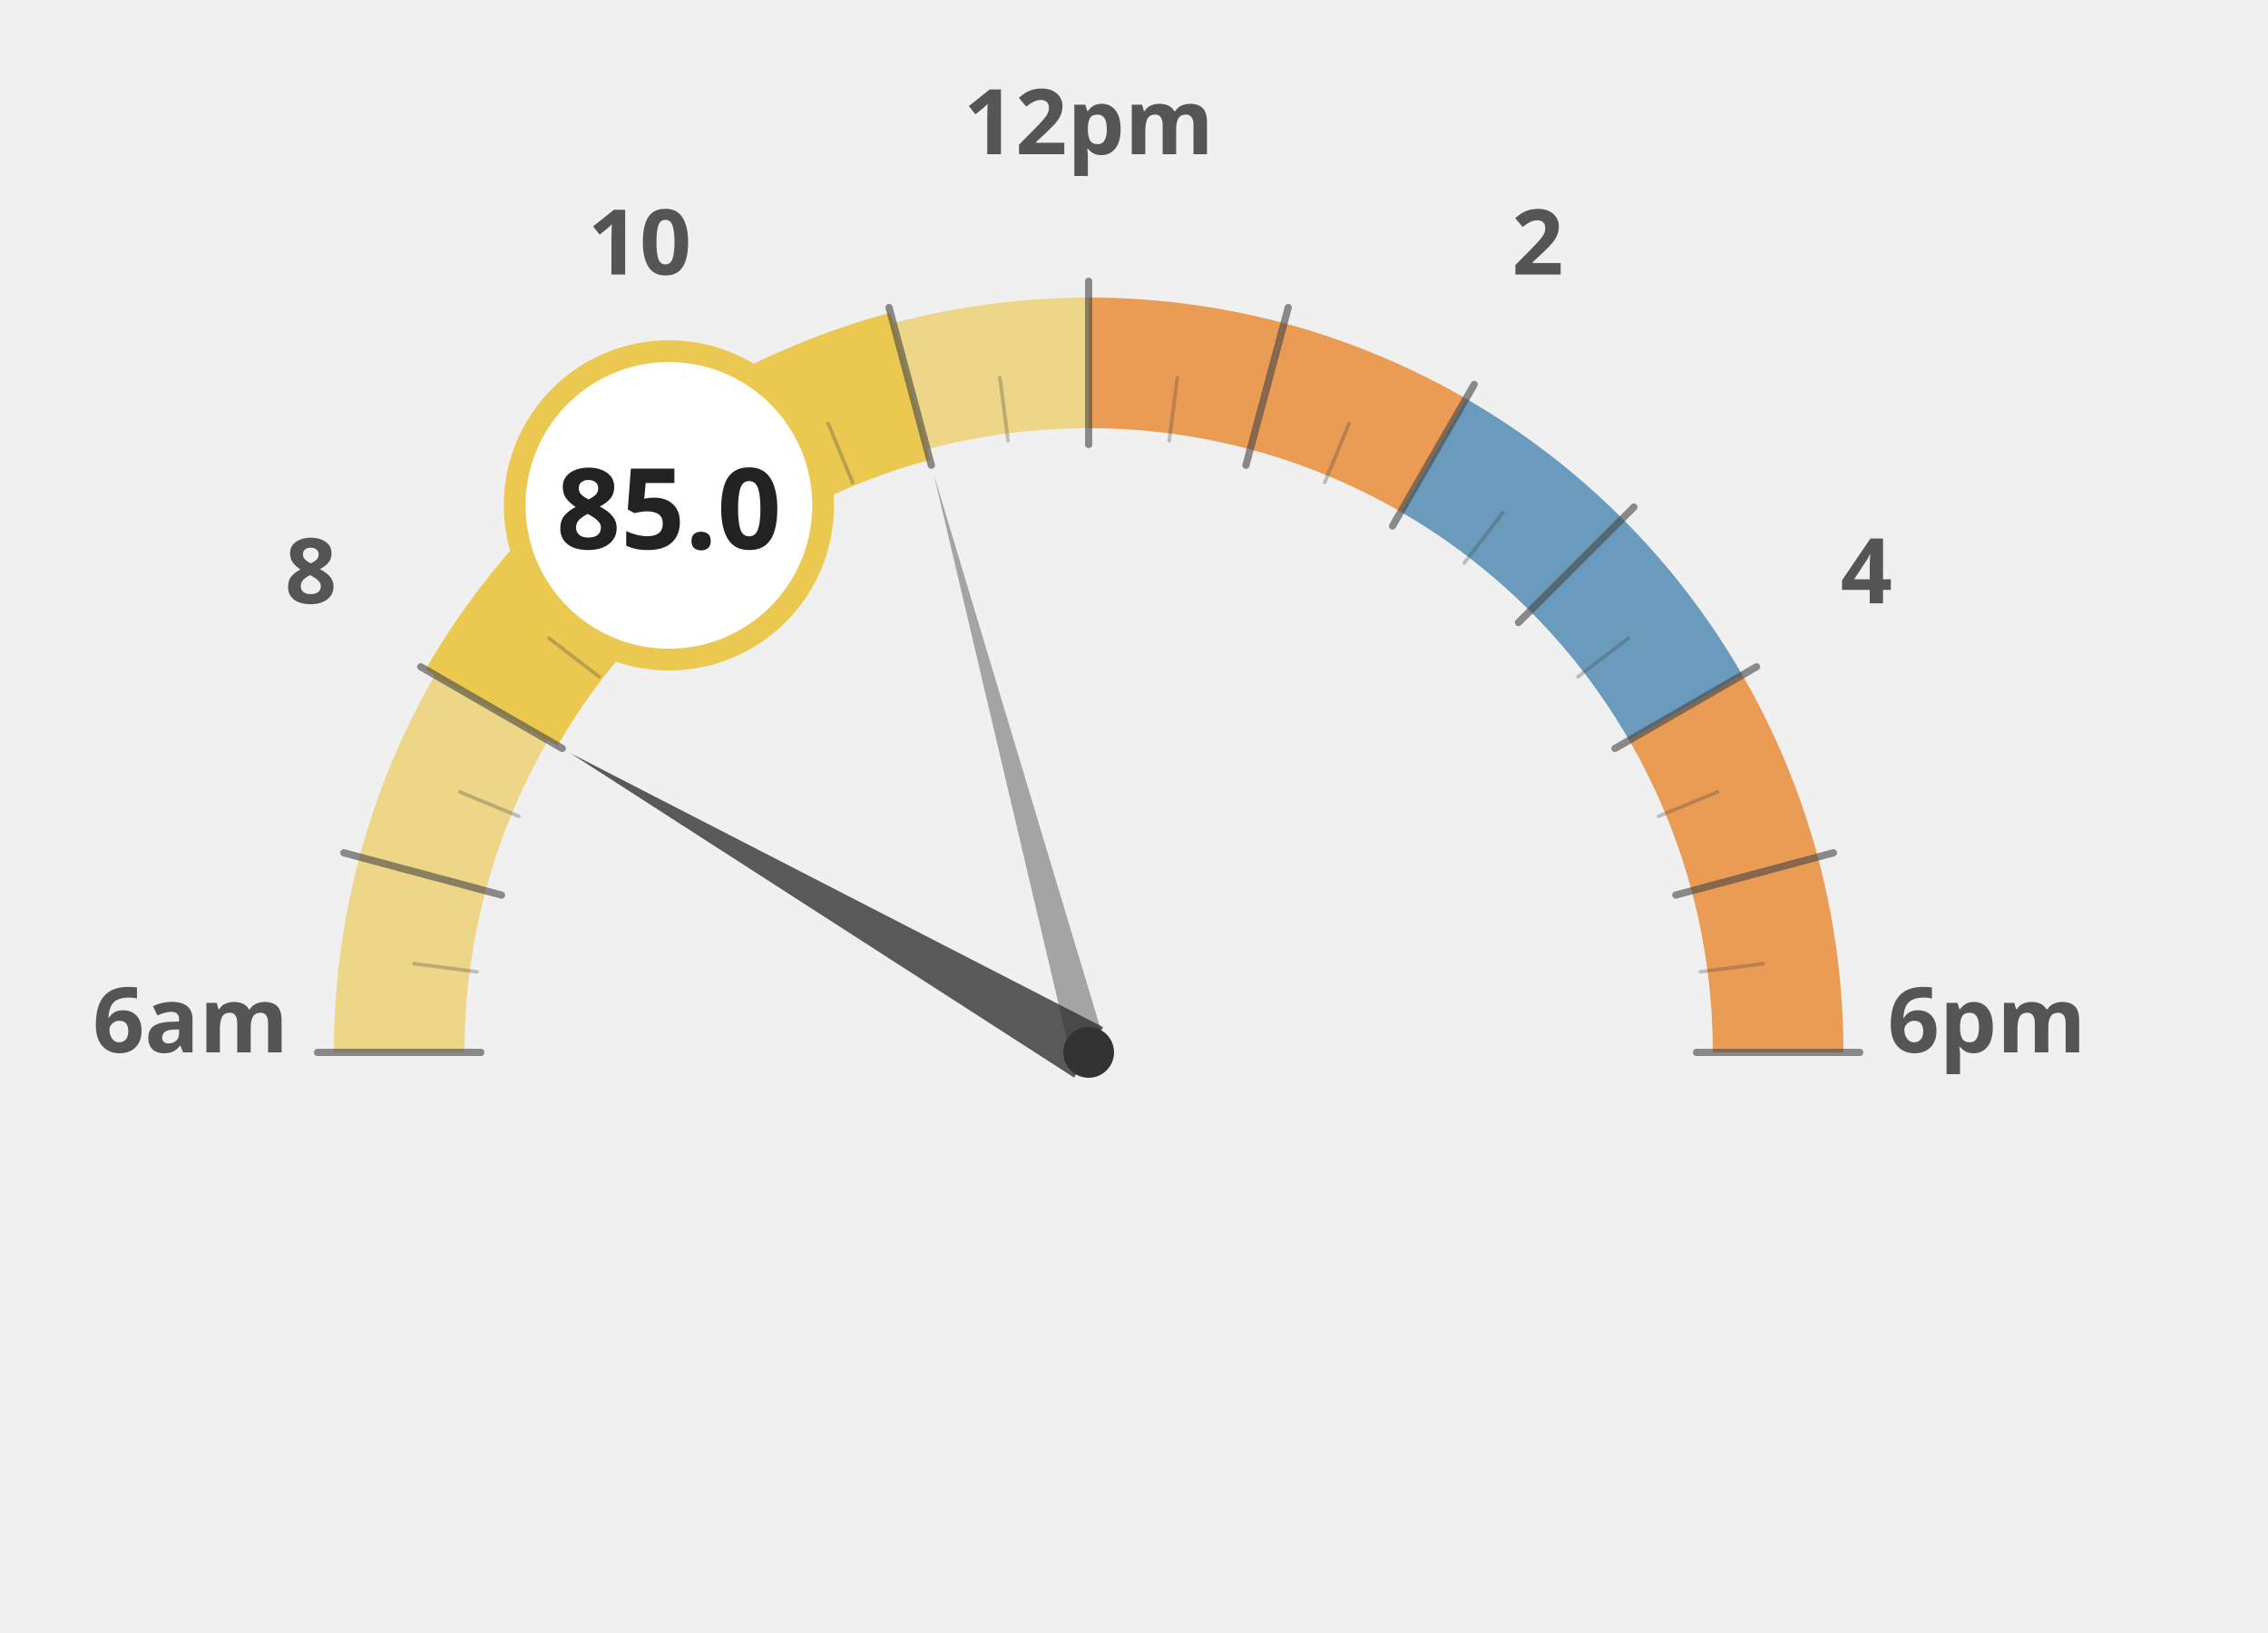
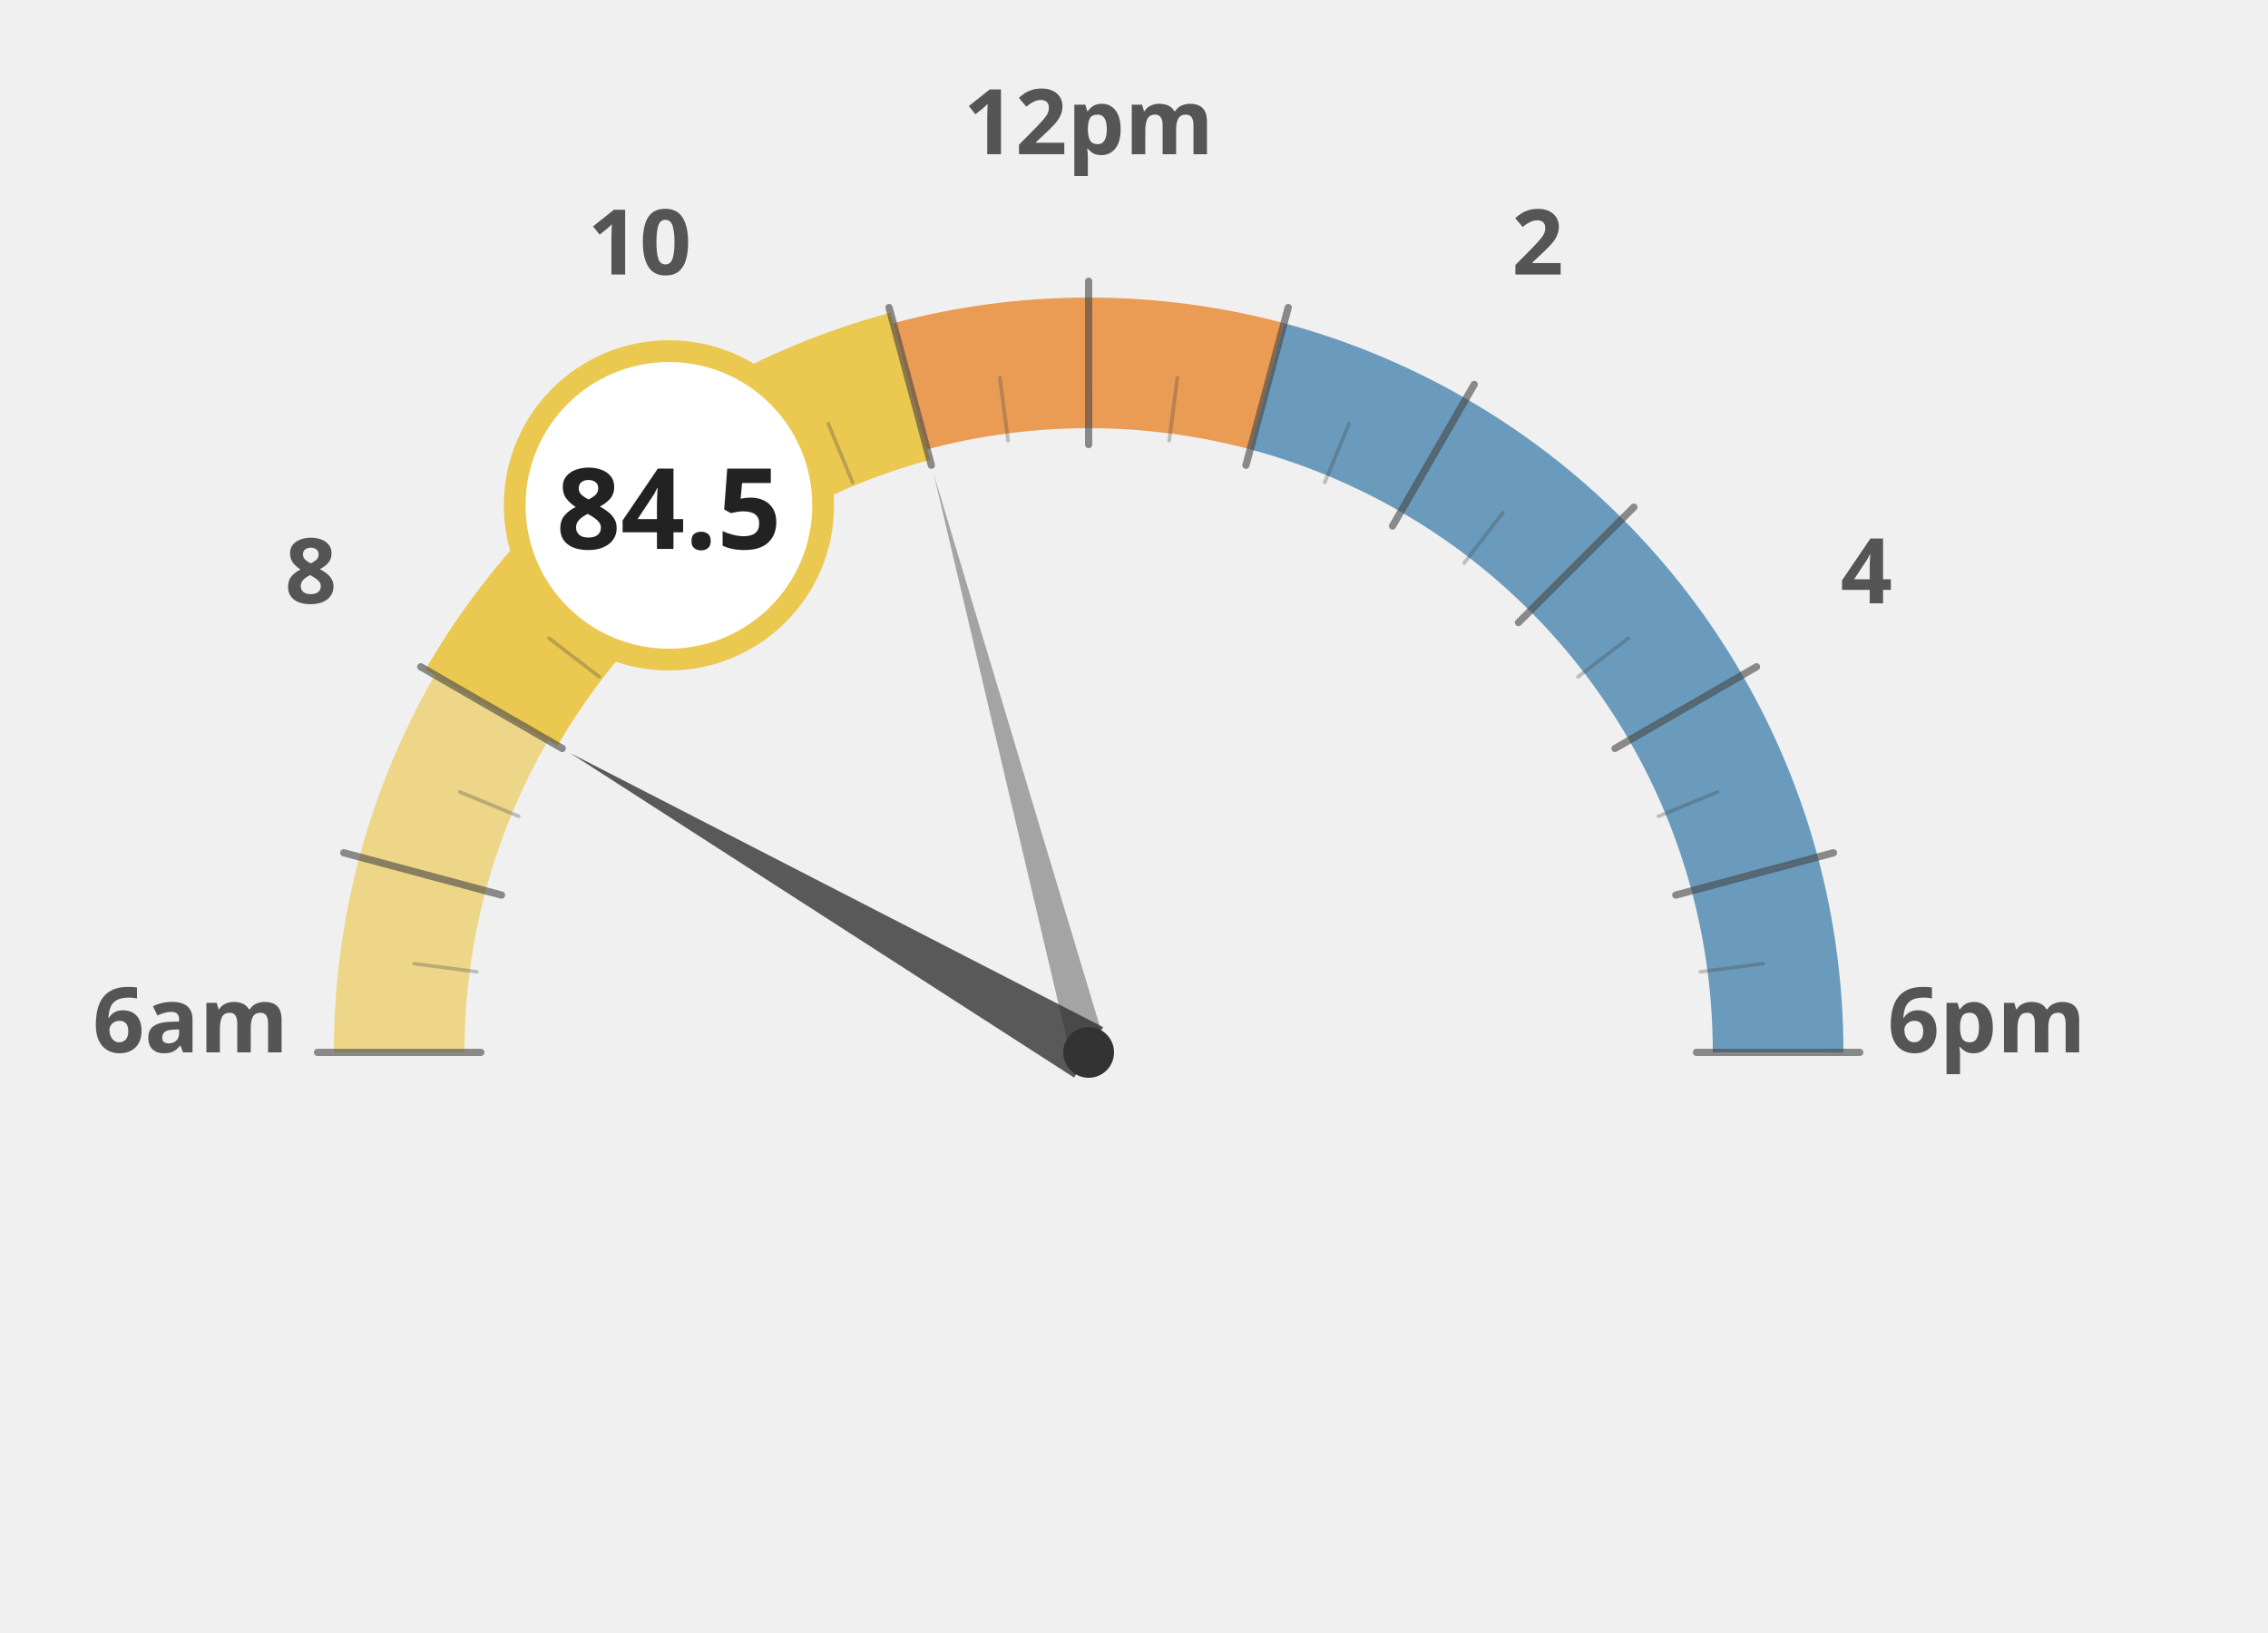
<svg xmlns="http://www.w3.org/2000/svg" width="100%" height="100%" viewBox="0 0 1250 900">
  <g transform="translate(100, 100)">
    <path d="M 120.0 480.0 A 380 380 0 0 1 132.9 381.6" fill="none" stroke="#ebc850" stroke-width="72" stroke-opacity="0.65" />
    <path d="M 132.9 381.6 A 380 380 0 0 1 170.9 290.0" fill="none" stroke="#ebc850" stroke-width="72" stroke-opacity="0.65" />
    <path d="M 170.9 290.0 A 380 380 0 0 1 231.3 211.3" fill="none" stroke="#ebc850" stroke-width="72" stroke-opacity="1.0" />
    <path d="M 231.3 211.3 A 380 380 0 0 1 310.0 150.9" fill="none" stroke="#ebc850" stroke-width="72" stroke-opacity="1.0" />
    <path d="M 310.0 150.9 A 380 380 0 0 1 401.6 112.9" fill="none" stroke="#ebc850" stroke-width="72" stroke-opacity="1.0" />
-     <path d="M 401.6 112.9 A 380 380 0 0 1 500.0 100.0" fill="none" stroke="#ebc850" stroke-width="72" stroke-opacity="0.65" />
+     <path d="M 401.6 112.9 A 380 380 0 0 1 500.0 100.0" fill="none" stroke="#e66e00" stroke-width="72" stroke-opacity="0.65" />
    <path d="M 500.0 100.0 A 380 380 0 0 1 598.4 112.9" fill="none" stroke="#e66e00" stroke-width="72" stroke-opacity="0.65" />
-     <path d="M 598.4 112.9 A 380 380 0 0 1 690.0 150.9" fill="none" stroke="#e66e00" stroke-width="72" stroke-opacity="0.65" />
+     <path d="M 598.4 112.9 A 380 380 0 0 1 690.0 150.9" fill="none" stroke="#236ea0" stroke-width="72" stroke-opacity="0.65" />
    <path d="M 690.0 150.9 A 380 380 0 0 1 768.7 211.3" fill="none" stroke="#236ea0" stroke-width="72" stroke-opacity="0.65" />
    <path d="M 768.7 211.3 A 380 380 0 0 1 829.1 290.0" fill="none" stroke="#236ea0" stroke-width="72" stroke-opacity="0.65" />
-     <path d="M 829.1 290.0 A 380 380 0 0 1 867.1 381.6" fill="none" stroke="#e66e00" stroke-width="72" stroke-opacity="0.65" />
-     <path d="M 867.1 381.6 A 380 380 0 0 1 880.0 480.0" fill="none" stroke="#e66e00" stroke-width="72" stroke-opacity="0.65" />
+     <path d="M 829.1 290.0 A 380 380 0 0 1 867.1 381.6" fill="none" stroke="#236ea0" stroke-width="72" stroke-opacity="0.65" />
+     <path d="M 867.1 381.6 A 380 380 0 0 1 880.0 480.0" fill="none" stroke="#236ea0" stroke-width="72" stroke-opacity="0.65" />
    <text x="5.0" y="480" text-anchor="middle" font-family="Montserrat, sans-serif" font-size="50" font-weight="900" fill="#555">6am</text>
    <text x="71.317" y="232.5" text-anchor="middle" font-family="Montserrat, sans-serif" font-size="50" font-weight="900" fill="#555">8</text>
    <text x="252.5" y="51.317" text-anchor="middle" font-family="Montserrat, sans-serif" font-size="50" font-weight="900" fill="#555">10</text>
    <text x="500" y="-15.0" text-anchor="middle" font-family="Montserrat, sans-serif" font-size="50" font-weight="900" fill="#555">12pm</text>
    <text x="747.5" y="51.317" text-anchor="middle" font-family="Montserrat, sans-serif" font-size="50" font-weight="900" fill="#555">2</text>
    <text x="928.683" y="232.5" text-anchor="middle" font-family="Montserrat, sans-serif" font-size="50" font-weight="900" fill="#555">4</text>
    <text x="995.0" y="480.0" text-anchor="middle" font-family="Montserrat, sans-serif" font-size="50" font-weight="900" fill="#555">6pm</text>
    <path d="M 170.9 290.0 A 380 380 0 0 1 231.3 211.3" fill="none" stroke="#ebc850" stroke-width="84" stroke-linecap="butt" />
    <path d="M 231.3 211.3 A 380 380 0 0 1 310.0 150.9" fill="none" stroke="#ebc850" stroke-width="84" stroke-linecap="butt" />
    <path d="M 310.0 150.9 A 380 380 0 0 1 401.6 112.9" fill="none" stroke="#ebc850" stroke-width="84" stroke-linecap="butt" />
    <line x1="165.0" y1="480.0" x2="75.0" y2="480.0" stroke="#444" stroke-width="4" stroke-linecap="round" opacity="0.6" />
    <line x1="162.9" y1="435.6" x2="128.2" y2="431.1" stroke="#444" stroke-width="2" stroke-linecap="round" opacity="0.3" />
    <line x1="176.4" y1="393.3" x2="89.5" y2="370.0" stroke="#444" stroke-width="4" stroke-linecap="round" opacity="0.6" />
    <line x1="185.9" y1="349.9" x2="153.5" y2="336.5" stroke="#444" stroke-width="2" stroke-linecap="round" opacity="0.3" />
    <line x1="209.9" y1="312.5" x2="131.9" y2="267.5" stroke="#444" stroke-width="4" stroke-linecap="round" opacity="0.6" />
    <line x1="230.3" y1="273.0" x2="202.5" y2="251.7" stroke="#444" stroke-width="2" stroke-linecap="round" opacity="0.3" />
    <line x1="263.1" y1="243.1" x2="199.5" y2="179.5" stroke="#444" stroke-width="4" stroke-linecap="round" opacity="0.6" />
    <line x1="293.0" y1="210.3" x2="271.7" y2="182.5" stroke="#444" stroke-width="2" stroke-linecap="round" opacity="0.3" />
    <line x1="332.5" y1="189.9" x2="287.5" y2="111.9" stroke="#444" stroke-width="4" stroke-linecap="round" opacity="0.6" />
    <line x1="369.9" y1="165.9" x2="356.5" y2="133.5" stroke="#444" stroke-width="2" stroke-linecap="round" opacity="0.3" />
    <line x1="413.3" y1="156.4" x2="390.0" y2="69.5" stroke="#444" stroke-width="4" stroke-linecap="round" opacity="0.6" />
    <line x1="455.6" y1="142.9" x2="451.1" y2="108.2" stroke="#444" stroke-width="2" stroke-linecap="round" opacity="0.3" />
    <line x1="500.0" y1="145.0" x2="500.0" y2="55.0" stroke="#444" stroke-width="4" stroke-linecap="round" opacity="0.6" />
    <line x1="544.4" y1="142.9" x2="548.9" y2="108.2" stroke="#444" stroke-width="2" stroke-linecap="round" opacity="0.3" />
    <line x1="586.7" y1="156.4" x2="610.0" y2="69.5" stroke="#444" stroke-width="4" stroke-linecap="round" opacity="0.6" />
    <line x1="630.1" y1="165.9" x2="643.5" y2="133.5" stroke="#444" stroke-width="2" stroke-linecap="round" opacity="0.3" />
    <line x1="667.5" y1="189.9" x2="712.5" y2="111.9" stroke="#444" stroke-width="4" stroke-linecap="round" opacity="0.6" />
    <line x1="707.0" y1="210.3" x2="728.3" y2="182.5" stroke="#444" stroke-width="2" stroke-linecap="round" opacity="0.3" />
    <line x1="736.9" y1="243.1" x2="800.5" y2="179.5" stroke="#444" stroke-width="4" stroke-linecap="round" opacity="0.6" />
    <line x1="769.7" y1="273.0" x2="797.5" y2="251.7" stroke="#444" stroke-width="2" stroke-linecap="round" opacity="0.3" />
    <line x1="790.1" y1="312.5" x2="868.1" y2="267.5" stroke="#444" stroke-width="4" stroke-linecap="round" opacity="0.6" />
    <line x1="814.1" y1="349.9" x2="846.5" y2="336.5" stroke="#444" stroke-width="2" stroke-linecap="round" opacity="0.3" />
    <line x1="823.6" y1="393.3" x2="910.5" y2="370.0" stroke="#444" stroke-width="4" stroke-linecap="round" opacity="0.6" />
    <line x1="837.1" y1="435.6" x2="871.8" y2="431.1" stroke="#444" stroke-width="2" stroke-linecap="round" opacity="0.3" />
    <line x1="835.0" y1="480.0" x2="925.0" y2="480.0" stroke="#444" stroke-width="4" stroke-linecap="round" opacity="0.6" />
    <polygon points="214.2,315.0 492.0,493.9 508.0,466.1" fill="#333" opacity="0.8" />
    <polygon points="414.6,161.2 490.3,482.6 509.7,477.4" fill="#333" opacity="0.4" />
    <circle cx="500" cy="480" r="14" fill="#333" />
    <circle cx="268.671" cy="178.526" r="85" fill="white" stroke="#ebc850" stroke-width="12" />
-     <text x="268.671" y="202.526" text-anchor="middle" font-family="Montserrat, sans-serif" font-size="62" font-weight="800" fill="#222">85.0</text>
+     <text x="268.671" y="202.526" text-anchor="middle" font-family="Montserrat, sans-serif" font-size="62" font-weight="800" fill="#222">84.5</text>
  </g>
</svg>
